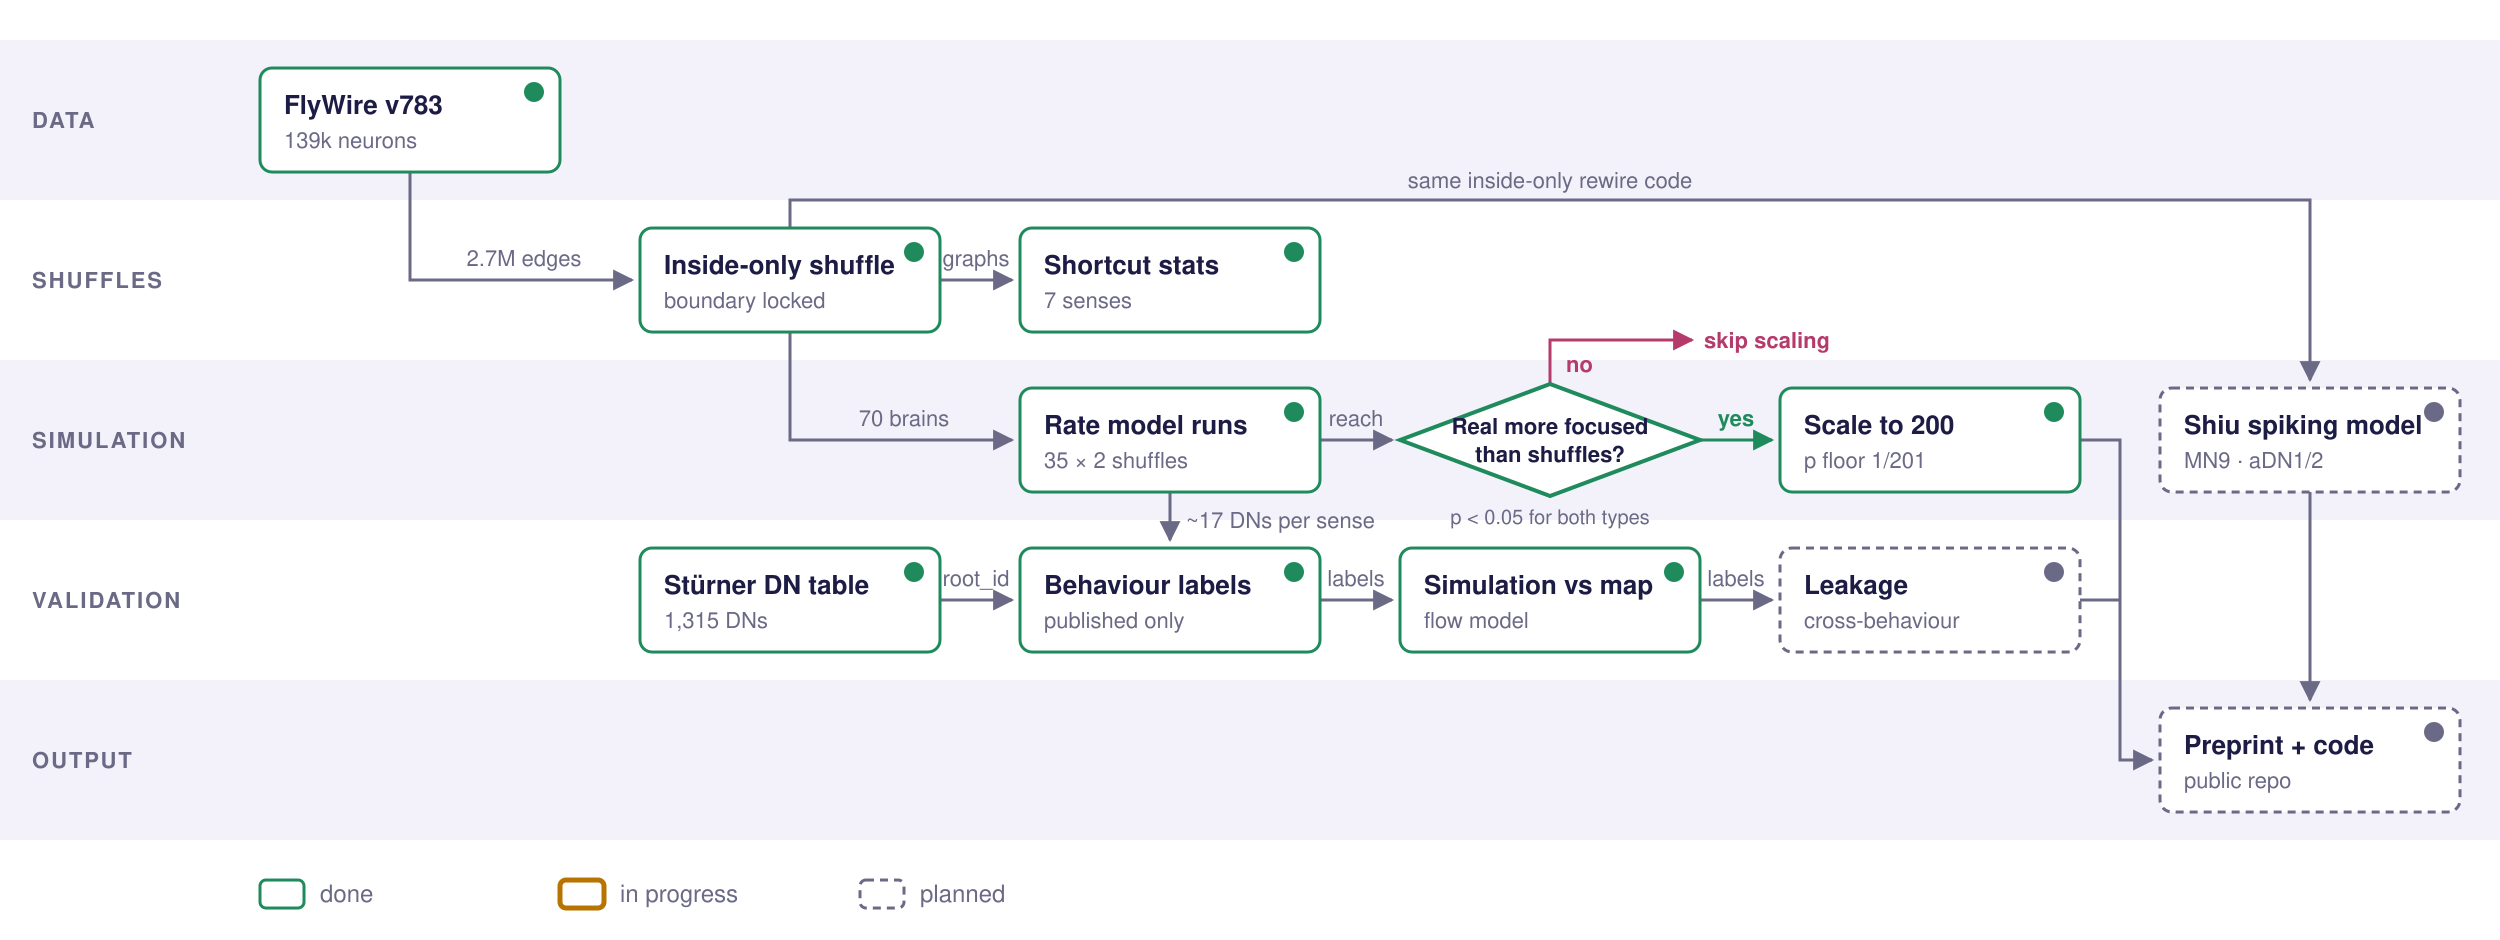
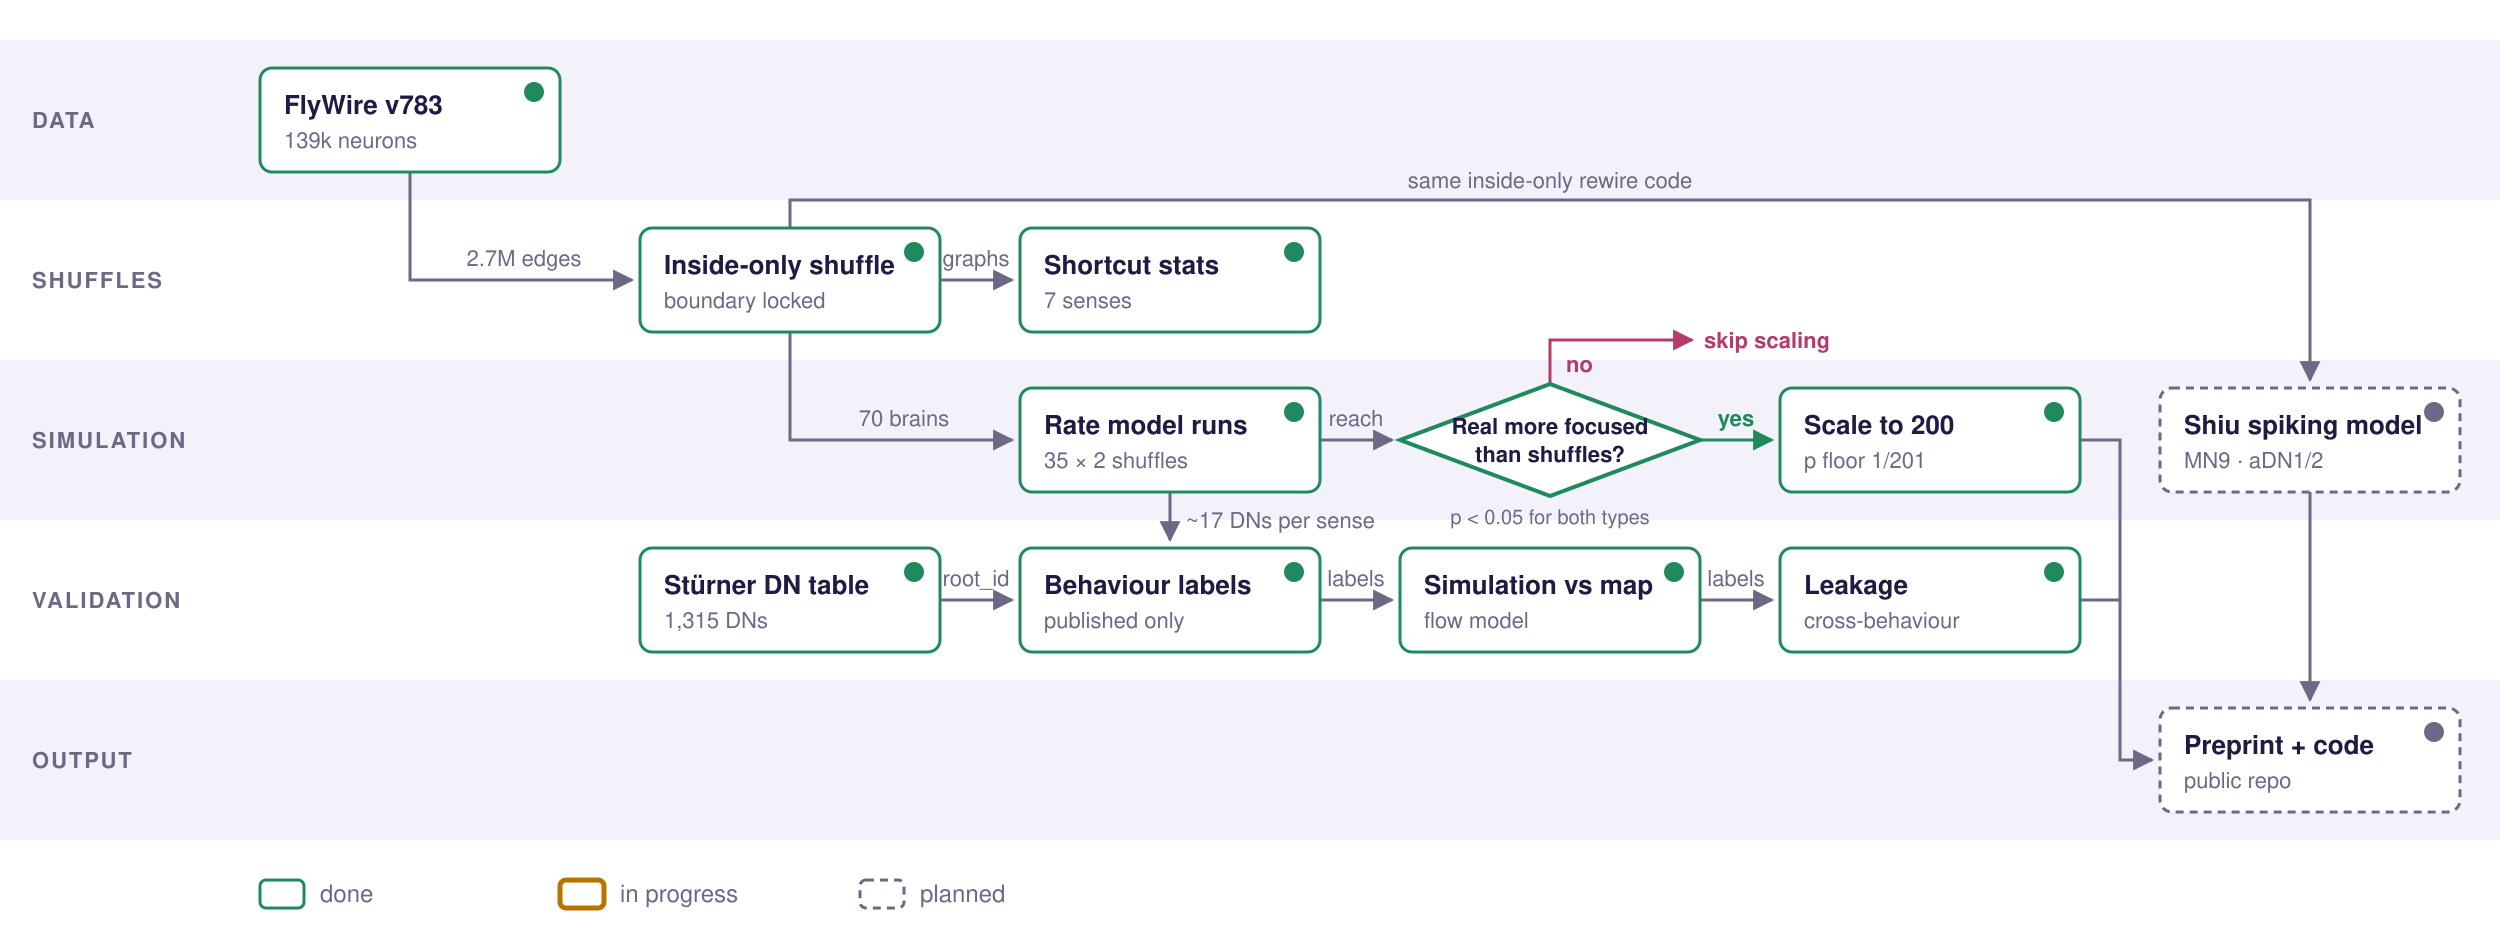
<svg xmlns="http://www.w3.org/2000/svg" viewBox="0 0 1250 470" font-family="Segoe UI, Helvetica, Arial, sans-serif">
  <rect width="1250" height="470" fill="#ffffff" />
  <defs>
    <marker id="pa" viewBox="0 0 10 10" refX="9" refY="5" markerWidth="7" markerHeight="7" orient="auto">
      <path d="M0,0L10,5L0,10z" fill="#6b6a86" />
    </marker>
    <marker id="py" viewBox="0 0 10 10" refX="9" refY="5" markerWidth="7" markerHeight="7" orient="auto">
      <path d="M0,0L10,5L0,10z" fill="#1f8a5c" />
    </marker>
    <marker id="pn" viewBox="0 0 10 10" refX="9" refY="5" markerWidth="7" markerHeight="7" orient="auto">
      <path d="M0,0L10,5L0,10z" fill="#b53b6d" />
    </marker>
  </defs>
  <rect x="0" y="20" width="1250" height="80" fill="#f3f2fa" />
  <text x="16" y="64" font-size="11" font-weight="700" letter-spacing="1" fill="#6b6a86">DATA</text>
  <text x="16" y="144" font-size="11" font-weight="700" letter-spacing="1" fill="#6b6a86">SHUFFLES</text>
  <rect x="0" y="180" width="1250" height="80" fill="#f3f2fa" />
  <text x="16" y="224" font-size="11" font-weight="700" letter-spacing="1" fill="#6b6a86">SIMULATION</text>
  <text x="16" y="304" font-size="11" font-weight="700" letter-spacing="1" fill="#6b6a86">VALIDATION</text>
  <rect x="0" y="340" width="1250" height="80" fill="#f3f2fa" />
  <text x="16" y="384" font-size="11" font-weight="700" letter-spacing="1" fill="#6b6a86">OUTPUT</text>
  <path d="M205,86 V140 H316" fill="none" stroke="#6b6a86" stroke-width="1.5" marker-end="url(#pa)" />
  <text x="262" y="133" font-size="11" fill="#6b6a86" text-anchor="middle">2.7M edges</text>
  <path d="M470,140 H506" fill="none" stroke="#6b6a86" stroke-width="1.5" marker-end="url(#pa)" />
  <text x="488" y="133" font-size="11" fill="#6b6a86" text-anchor="middle">graphs</text>
  <path d="M395,166 V220 H506" fill="none" stroke="#6b6a86" stroke-width="1.5" marker-end="url(#pa)" />
  <text x="452" y="213" font-size="11" fill="#6b6a86" text-anchor="middle">70 brains</text>
  <path d="M660,220 H696" fill="none" stroke="#6b6a86" stroke-width="1.5" marker-end="url(#pa)" />
  <text x="678" y="213" font-size="11" fill="#6b6a86" text-anchor="middle">reach</text>
  <path d="M850,220 H886" fill="none" stroke="#1f8a5c" stroke-width="1.5" marker-end="url(#py)" />
  <text x="868" y="213" font-size="11" fill="#1f8a5c" text-anchor="middle" font-weight="700">yes</text>
  <path d="M775,192 V170 H846" fill="none" stroke="#b53b6d" stroke-width="1.5" marker-end="url(#pn)" />
  <text x="783" y="186" font-size="11" fill="#b53b6d" text-anchor="start" font-weight="700">no</text>
  <text x="852" y="174" font-size="11" font-weight="700" fill="#b53b6d">skip scaling</text>
  <text x="775" y="262" font-size="10" fill="#6b6a86" text-anchor="middle">p &lt; 0.05 for both types</text>
  <path d="M585,246 V270" fill="none" stroke="#6b6a86" stroke-width="1.5" marker-end="url(#pa)" />
  <text x="593" y="264" font-size="11" fill="#6b6a86" text-anchor="start">~17 DNs per sense</text>
  <path d="M470,300 H506" fill="none" stroke="#6b6a86" stroke-width="1.5" marker-end="url(#pa)" />
  <text x="488" y="293" font-size="11" fill="#6b6a86" text-anchor="middle">root_id</text>
  <path d="M660,300 H696" fill="none" stroke="#6b6a86" stroke-width="1.5" marker-end="url(#pa)" />
  <text x="678" y="293" font-size="11" fill="#6b6a86" text-anchor="middle">labels</text>
  <path d="M850,300 H886" fill="none" stroke="#6b6a86" stroke-width="1.5" marker-end="url(#pa)" />
  <text x="868" y="293" font-size="11" fill="#6b6a86" text-anchor="middle">labels</text>
  <path d="M395,114 V100 H1155 V190" fill="none" stroke="#6b6a86" stroke-width="1.5" marker-end="url(#pa)" />
  <text x="775" y="94" font-size="11" fill="#6b6a86" text-anchor="middle">same inside-only rewire code</text>
  <path d="M1040,220 H1060 V380 H1076" fill="none" stroke="#6b6a86" stroke-width="1.5" marker-end="url(#pa)" />
  <path d="M1040,300 H1060" fill="none" stroke="#6b6a86" stroke-width="1.5" />
  <path d="M1155,246 V350" fill="none" stroke="#6b6a86" stroke-width="1.5" marker-end="url(#pa)" />
  <g transform="translate(130,34)">
    <rect width="150" height="52" rx="6" fill="#ffffff" stroke="#1f8a5c" stroke-width="1.5" />
    <circle cx="137" cy="12" r="5" fill="#1f8a5c" />
    <text x="12" y="23" font-size="13" font-weight="700" fill="#1d1c45">FlyWire v783</text>
    <text x="12" y="40" font-size="11" fill="#6b6a86">139k neurons</text>
  </g>
  <g transform="translate(320,114)">
    <rect width="150" height="52" rx="6" fill="#ffffff" stroke="#1f8a5c" stroke-width="1.5" />
    <circle cx="137" cy="12" r="5" fill="#1f8a5c" />
    <text x="12" y="23" font-size="13" font-weight="700" fill="#1d1c45">Inside-only shuffle</text>
    <text x="12" y="40" font-size="11" fill="#6b6a86">boundary locked</text>
  </g>
  <g transform="translate(510,114)">
    <rect width="150" height="52" rx="6" fill="#ffffff" stroke="#1f8a5c" stroke-width="1.5" />
    <circle cx="137" cy="12" r="5" fill="#1f8a5c" />
    <text x="12" y="23" font-size="13" font-weight="700" fill="#1d1c45">Shortcut stats</text>
    <text x="12" y="40" font-size="11" fill="#6b6a86">7 senses</text>
  </g>
  <g transform="translate(510,194)">
    <rect width="150" height="52" rx="6" fill="#ffffff" stroke="#1f8a5c" stroke-width="1.5" />
    <circle cx="137" cy="12" r="5" fill="#1f8a5c" />
    <text x="12" y="23" font-size="13" font-weight="700" fill="#1d1c45">Rate model runs</text>
    <text x="12" y="40" font-size="11" fill="#6b6a86">35 × 2 shuffles</text>
  </g>
  <g transform="translate(775,220)">
    <polygon points="0,-28 75,0 0,28 -75,0" fill="#ffffff" stroke="#1f8a5c" stroke-width="2" />
    <text x="0" y="-3" font-size="11" font-weight="700" fill="#1d1c45" text-anchor="middle">Real more focused</text>
    <text x="0" y="11" font-size="11" font-weight="700" fill="#1d1c45" text-anchor="middle">than shuffles?</text>
  </g>
  <g transform="translate(890,194)">
    <rect width="150" height="52" rx="6" fill="#ffffff" stroke="#1f8a5c" stroke-width="1.5" />
    <circle cx="137" cy="12" r="5" fill="#1f8a5c" />
    <text x="12" y="23" font-size="13" font-weight="700" fill="#1d1c45">Scale to 200</text>
    <text x="12" y="40" font-size="11" fill="#6b6a86">p floor 1/201</text>
  </g>
  <g transform="translate(1080,194)">
    <rect width="150" height="52" rx="6" fill="#ffffff" stroke="#6b6a86" stroke-width="1.5" stroke-dasharray="4 3" />
    <circle cx="137" cy="12" r="5" fill="#6b6a86" />
    <text x="12" y="23" font-size="13" font-weight="700" fill="#1d1c45">Shiu spiking model</text>
    <text x="12" y="40" font-size="11" fill="#6b6a86">MN9 · aDN1/2</text>
  </g>
  <g transform="translate(320,274)">
    <rect width="150" height="52" rx="6" fill="#ffffff" stroke="#1f8a5c" stroke-width="1.5" />
    <circle cx="137" cy="12" r="5" fill="#1f8a5c" />
    <text x="12" y="23" font-size="13" font-weight="700" fill="#1d1c45">Stürner DN table</text>
    <text x="12" y="40" font-size="11" fill="#6b6a86">1,315 DNs</text>
  </g>
  <g transform="translate(510,274)">
    <rect width="150" height="52" rx="6" fill="#ffffff" stroke="#1f8a5c" stroke-width="1.5" />
    <circle cx="137" cy="12" r="5" fill="#1f8a5c" />
    <text x="12" y="23" font-size="13" font-weight="700" fill="#1d1c45">Behaviour labels</text>
    <text x="12" y="40" font-size="11" fill="#6b6a86">published only</text>
  </g>
  <g transform="translate(700,274)">
    <rect width="150" height="52" rx="6" fill="#ffffff" stroke="#1f8a5c" stroke-width="1.5" />
    <circle cx="137" cy="12" r="5" fill="#1f8a5c" />
    <text x="12" y="23" font-size="13" font-weight="700" fill="#1d1c45">Simulation vs map</text>
    <text x="12" y="40" font-size="11" fill="#6b6a86">flow model</text>
  </g>
  <g transform="translate(890,274)">
-     <rect width="150" height="52" rx="6" fill="#ffffff" stroke="#6b6a86" stroke-width="1.5" stroke-dasharray="4 3" />
-     <circle cx="137" cy="12" r="5" fill="#6b6a86" />
+     <rect width="150" height="52" rx="6" fill="#ffffff" stroke="#1f8a5c" stroke-width="1.5" />
+     <circle cx="137" cy="12" r="5" fill="#1f8a5c" />
    <text x="12" y="23" font-size="13" font-weight="700" fill="#1d1c45">Leakage</text>
    <text x="12" y="40" font-size="11" fill="#6b6a86">cross-behaviour</text>
  </g>
  <g transform="translate(1080,354)">
    <rect width="150" height="52" rx="6" fill="#ffffff" stroke="#6b6a86" stroke-width="1.5" stroke-dasharray="4 3" />
    <circle cx="137" cy="12" r="5" fill="#6b6a86" />
    <text x="12" y="23" font-size="13" font-weight="700" fill="#1d1c45">Preprint + code</text>
    <text x="12" y="40" font-size="11" fill="#6b6a86">public repo</text>
  </g>
  <rect x="130" y="440" width="22" height="14" rx="3" fill="#ffffff" stroke="#1f8a5c" stroke-width="1.5" />
  <text x="160" y="451" font-size="12" fill="#6b6a86">done</text>
  <rect x="280" y="440" width="22" height="14" rx="3" fill="#ffffff" stroke="#b87400" stroke-width="2.5" />
  <text x="310" y="451" font-size="12" fill="#6b6a86">in progress</text>
  <rect x="430" y="440" width="22" height="14" rx="3" fill="#ffffff" stroke="#6b6a86" stroke-width="1.5" stroke-dasharray="4 3" />
  <text x="460" y="451" font-size="12" fill="#6b6a86">planned</text>
</svg>
